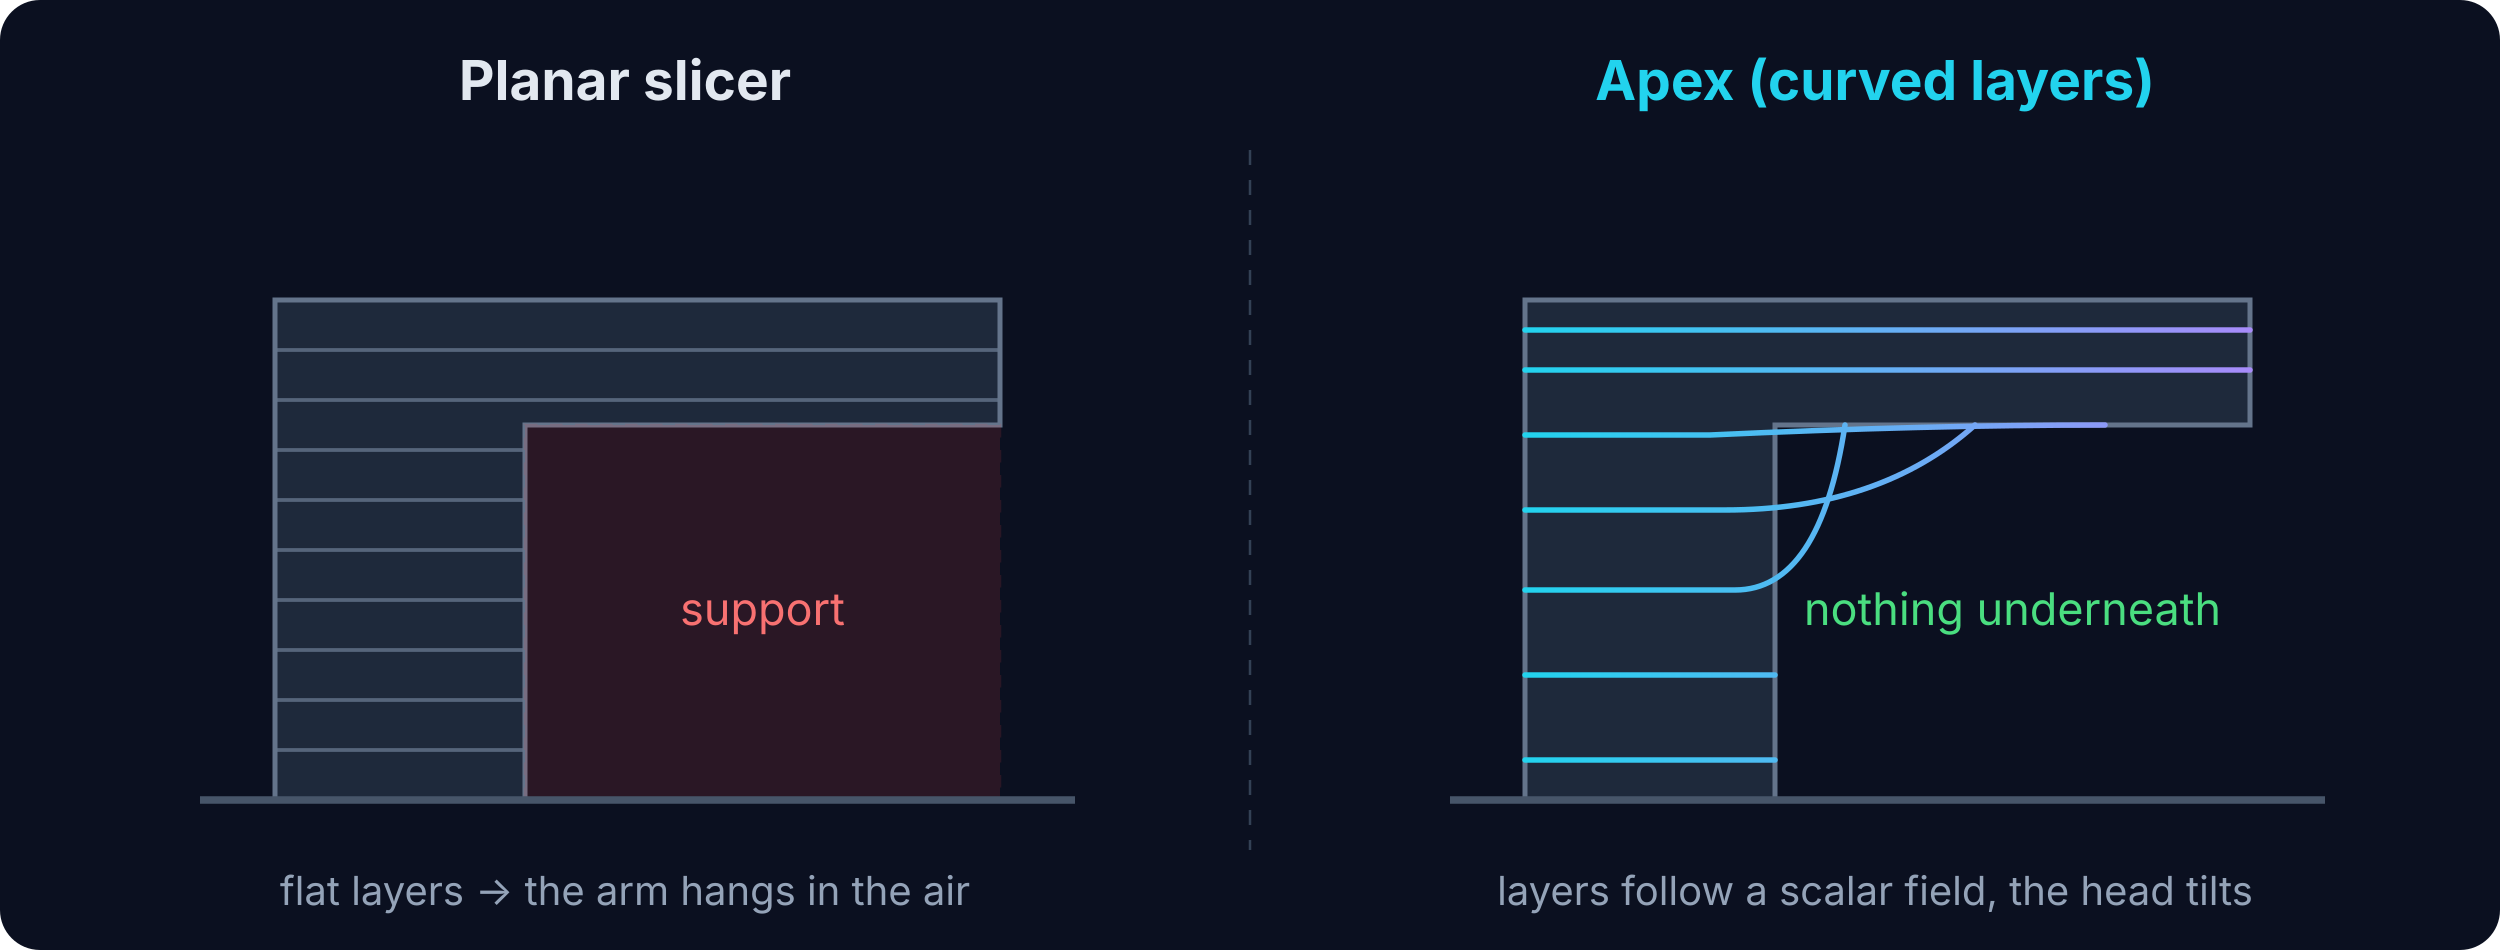
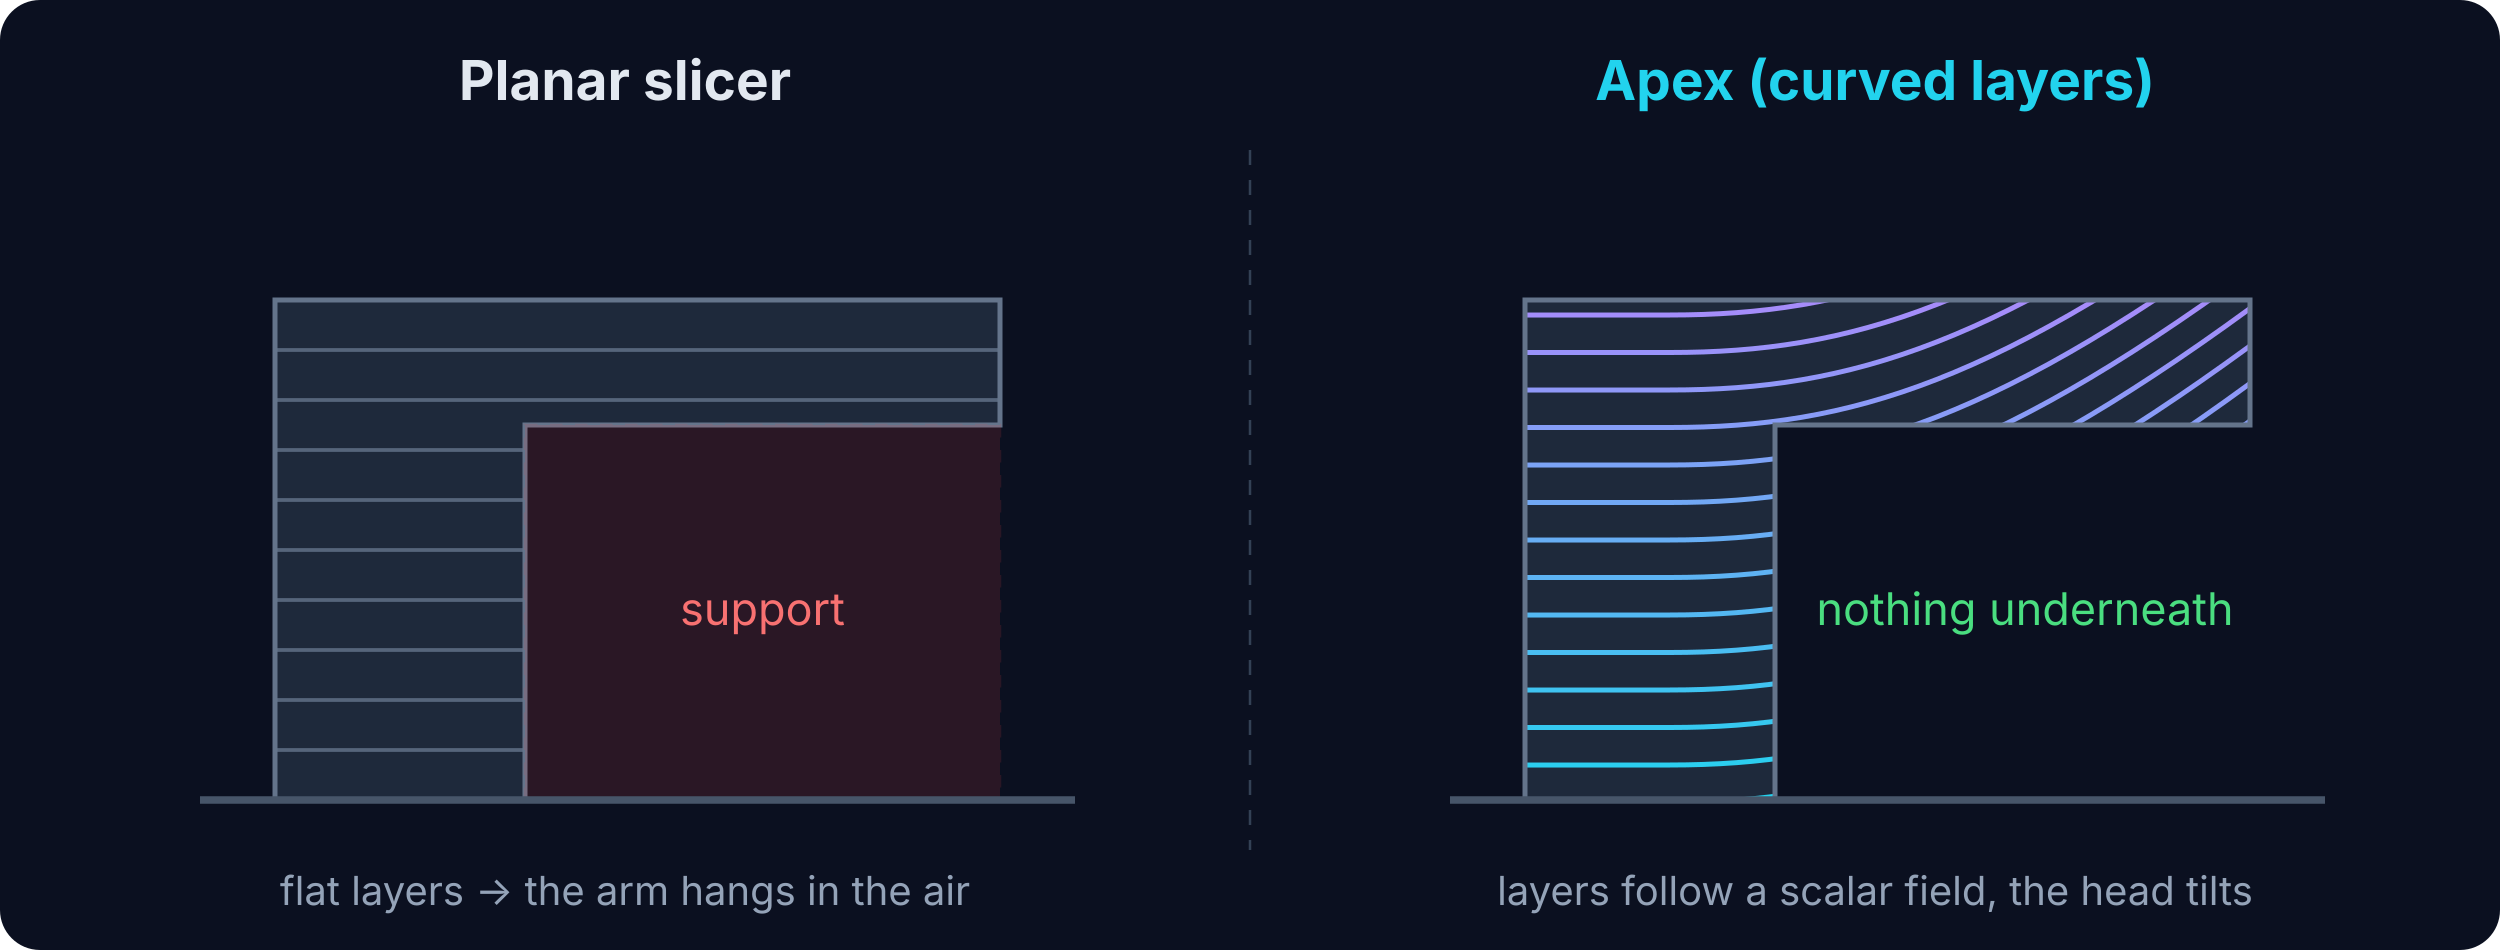
<svg xmlns="http://www.w3.org/2000/svg" viewBox="0 0 1000 380" width="1000" height="380" role="img" aria-label="Planar layers need support under an overhang; curved layers do not">
  <rect width="1000" height="380" rx="16" fill="#0b1020" />
  <g font-family="Inter,Segoe UI,Arial,sans-serif">
    <text x="250" y="40" text-anchor="middle" font-size="22" font-weight="700" fill="#e2e8f0">Planar slicer</text>
    <text x="750" y="40" text-anchor="middle" font-size="22" font-weight="700" fill="#22d3ee">Apex (curved layers)</text>
  </g>
  <line x1="500" y1="60" x2="500" y2="340" stroke="#334155" stroke-dasharray="6 6" />
  <g>
    <path d="M110 320 H210 V170 H400 V120 H110 Z" fill="#1e293b" stroke="#64748b" stroke-width="2" />
    <g stroke="#64748b" stroke-width="1.5" opacity="0.8">
      <line x1="110" y1="300" x2="210" y2="300" />
      <line x1="110" y1="280" x2="210" y2="280" />
      <line x1="110" y1="260" x2="210" y2="260" />
      <line x1="110" y1="240" x2="210" y2="240" />
      <line x1="110" y1="220" x2="210" y2="220" />
      <line x1="110" y1="200" x2="210" y2="200" />
      <line x1="110" y1="180" x2="210" y2="180" />
      <line x1="110" y1="160" x2="400" y2="160" />
      <line x1="110" y1="140" x2="400" y2="140" />
    </g>
    <path d="M210 170 H400 V320 H210 Z" fill="#ef4444" opacity="0.14" stroke="#ef4444" stroke-dasharray="5 5" />
    <text x="305" y="250" text-anchor="middle" font-family="Inter,Segoe UI,Arial,sans-serif" font-size="18" fill="#f87171">support</text>
    <line x1="80" y1="320" x2="430" y2="320" stroke="#475569" stroke-width="3" />
  </g>
-   <g>
-     <path d="M610 320 H710 V170 H900 V120 H610 Z" fill="#1e293b" stroke="#64748b" stroke-width="2" />
-     <g fill="none" stroke="url(#g)" stroke-width="2.2" stroke-linecap="round">
-       <path d="M610 304 H710" />
-       <path d="M610 270 H710" />
-       <path d="M610 236 H694 Q728 236 738 170" />
-       <path d="M610 204 H690 Q752 204 790 170" />
-       <path d="M610 174 H684 Q770 170 842 170" />
-       <path d="M610 148 H900" />
-       <path d="M610 132 H900" />
-     </g>
-     <defs>
-       <linearGradient id="g" gradientUnits="userSpaceOnUse" x1="610" y1="0" x2="900" y2="0">
-         <stop offset="0" stop-color="#22d3ee" />
-         <stop offset="1" stop-color="#a78bfa" />
-       </linearGradient>
-     </defs>
-     <line x1="580" y1="320" x2="930" y2="320" stroke="#475569" stroke-width="3" />
-     <text x="805" y="250" text-anchor="middle" font-family="Inter,Segoe UI,Arial,sans-serif" font-size="18" fill="#4ade80">nothing underneath</text>
+   <defs>
+     <linearGradient id="g" gradientUnits="userSpaceOnUse" x1="0" y1="320" x2="0" y2="120">
+       <stop offset="0" stop-color="#22d3ee" />
+       <stop offset="1" stop-color="#a78bfa" />
+     </linearGradient>
+     <clipPath id="part">
+       <path d="M610 320 H710 V170 H900 V120 H610 Z" />
+     </clipPath>
+   </defs>
+   <path d="M610 320 H710 V170 H900 V120 H610 Z" fill="#1e293b" />
+   <g clip-path="url(#part)" fill="none" stroke="url(#g)" stroke-width="2" stroke-linecap="round">
+     <path d="M600 336 H668 C740 336 800 318 910 236" />
+     <path d="M600 321 H668 C740 321 800 303 910 221" />
+     <path d="M600 306 H668 C740 306 800 288 910 206" />
+     <path d="M600 291 H668 C740 291 800 273 910 191" />
+     <path d="M600 276 H668 C740 276 800 258 910 176" />
+     <path d="M600 261 H668 C740 261 800 243 910 161" />
+     <path d="M600 246 H668 C740 246 800 228 910 146" />
+     <path d="M600 231 H668 C740 231 800 213 910 131" />
+     <path d="M600 216 H668 C740 216 800 198 910 116" />
+     <path d="M600 201 H668 C740 201 800 183 910 101" />
+     <path d="M600 186 H668 C740 186 800 168 910 86" />
+     <path d="M600 171 H668 C740 171 800 153 910 71" />
+     <path d="M600 156 H668 C740 156 800 138 910 56" />
+     <path d="M600 141 H668 C740 141 800 123 910 41" />
+     <path d="M600 126 H668 C740 126 800 108 910 26" />
+     <path d="M600 111 H668 C740 111 800 93 910 11" />
  </g>
+   <path d="M610 320 H710 V170 H900 V120 H610 Z" fill="none" stroke="#64748b" stroke-width="2" />
+   <line x1="580" y1="320" x2="930" y2="320" stroke="#475569" stroke-width="3" />
+   <text x="810" y="250" text-anchor="middle" font-family="Inter,Segoe UI,Arial,sans-serif" font-size="18" fill="#4ade80">nothing underneath</text>
  <g font-family="Inter,Segoe UI,Arial,sans-serif" font-size="16" fill="#94a3b8">
    <text x="250" y="362" text-anchor="middle">flat layers → the arm hangs in the air</text>
    <text x="750" y="362" text-anchor="middle">layers follow a scalar field, the head tilts</text>
  </g>
</svg>
